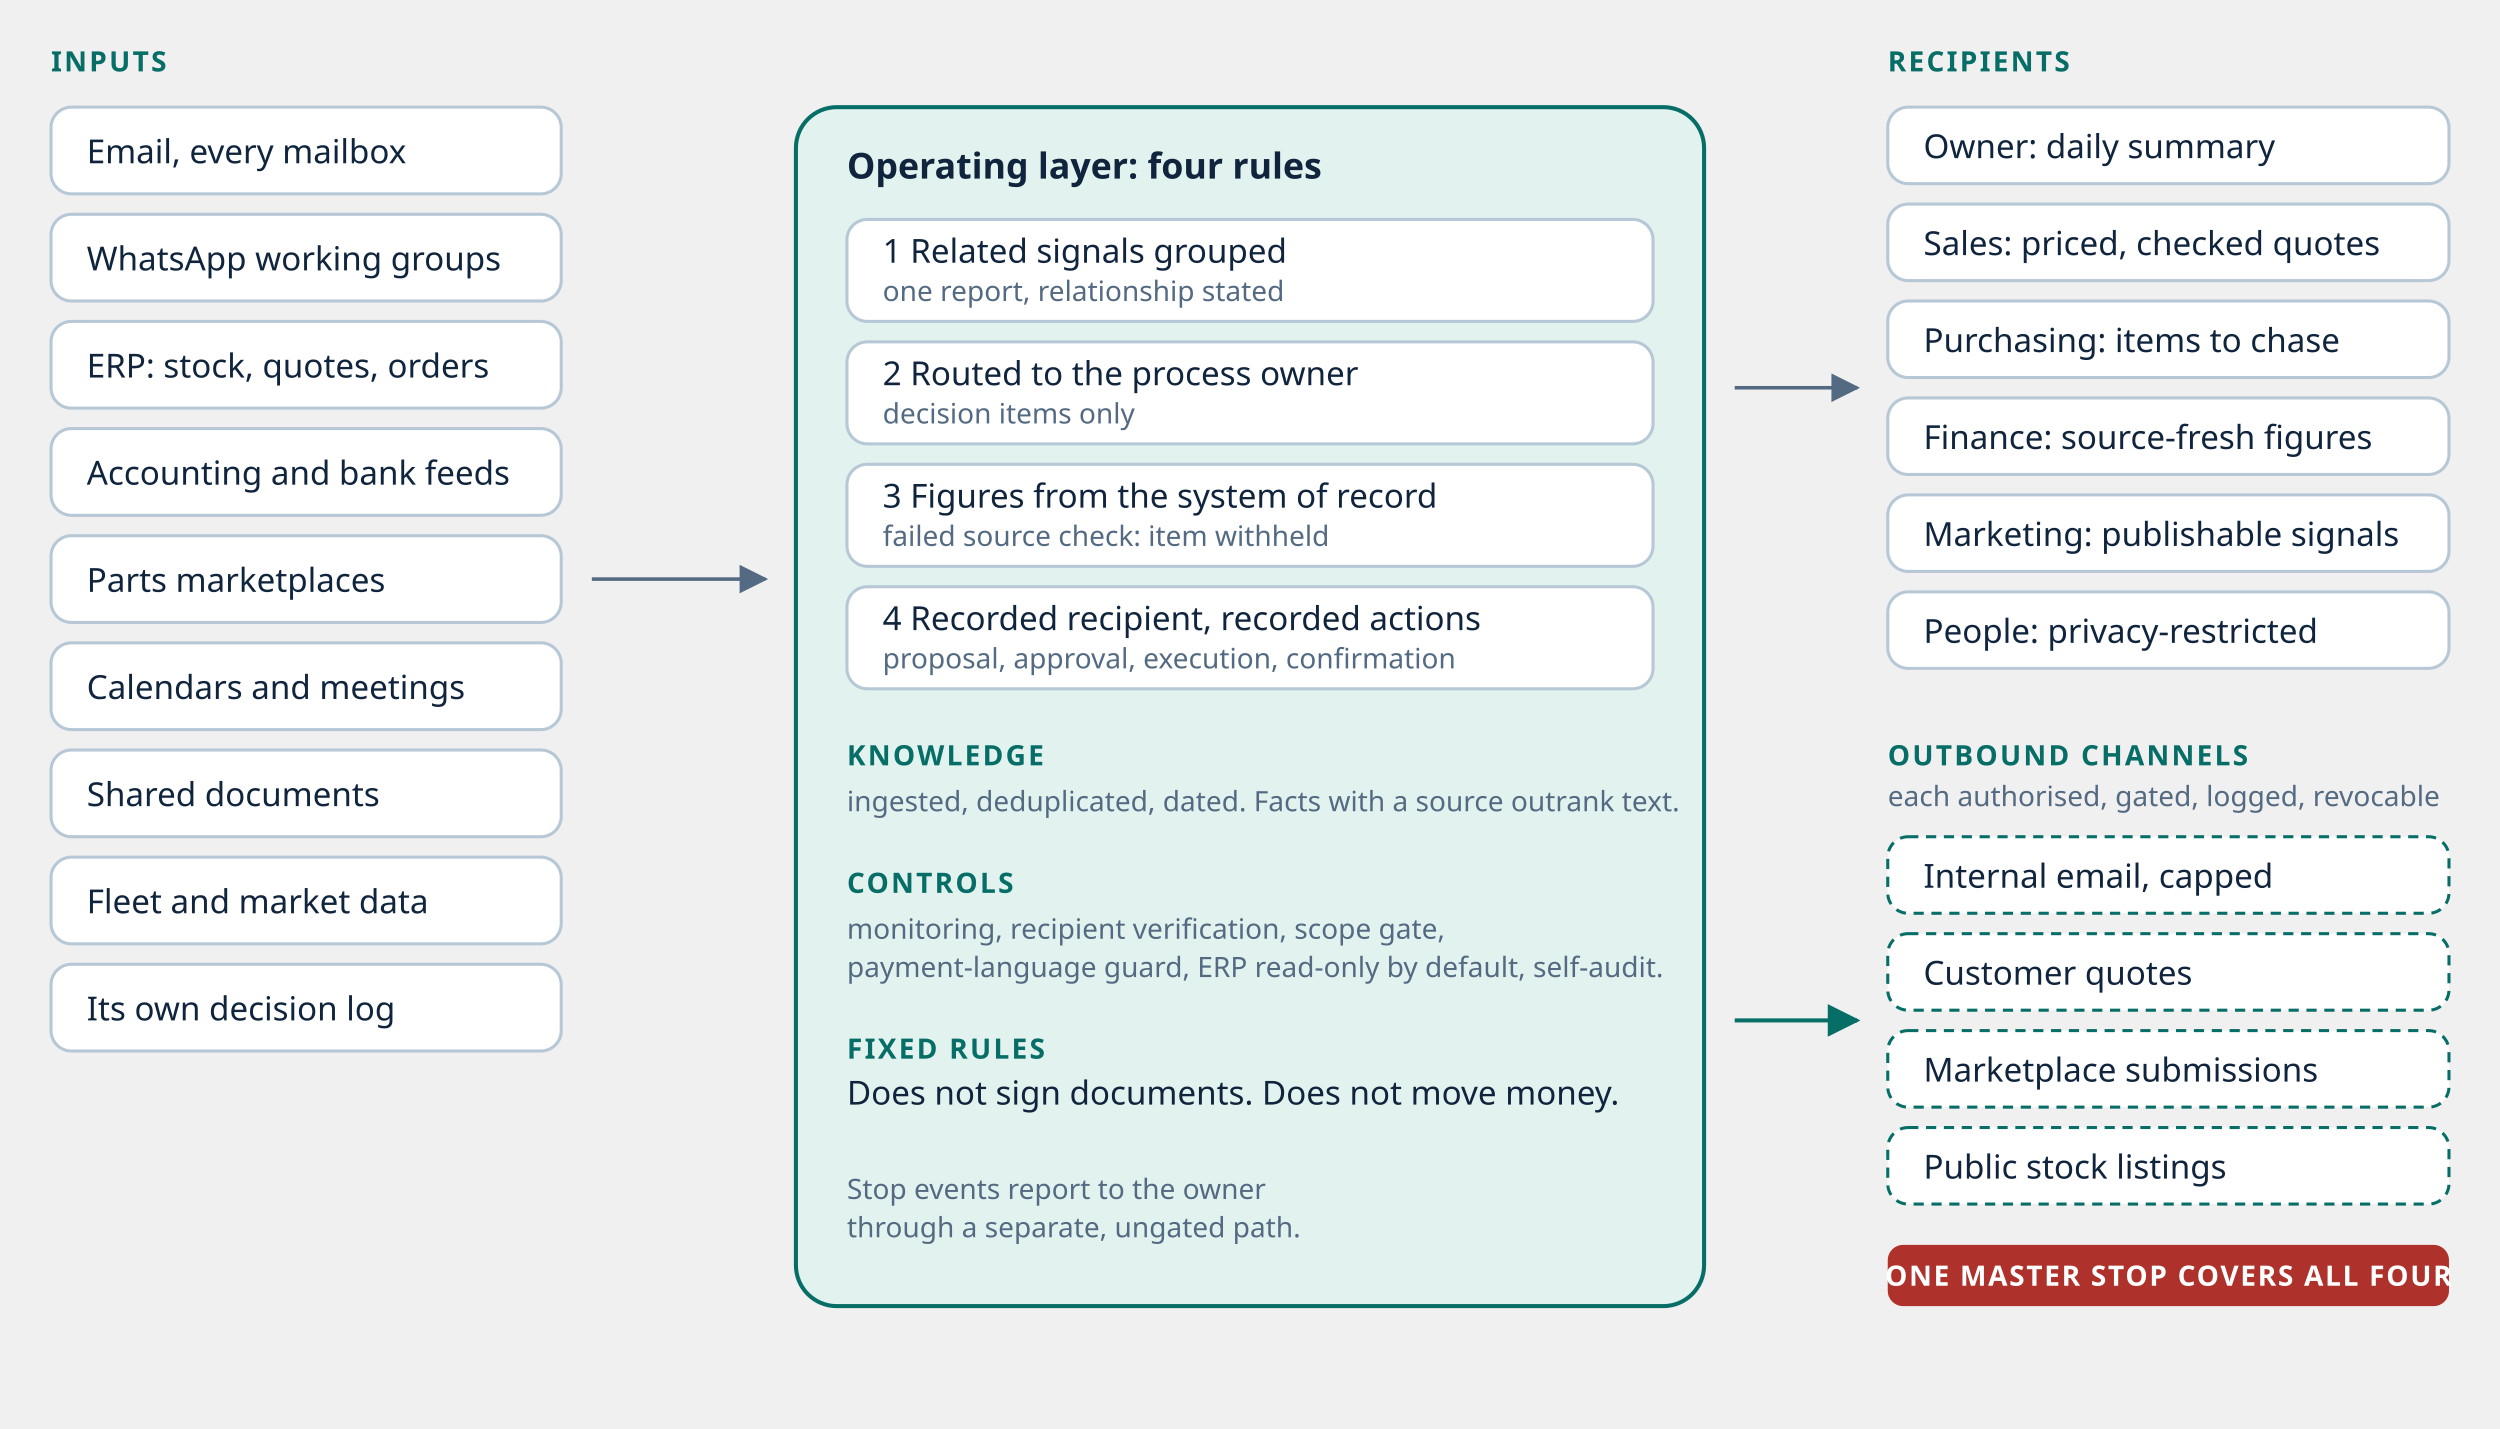
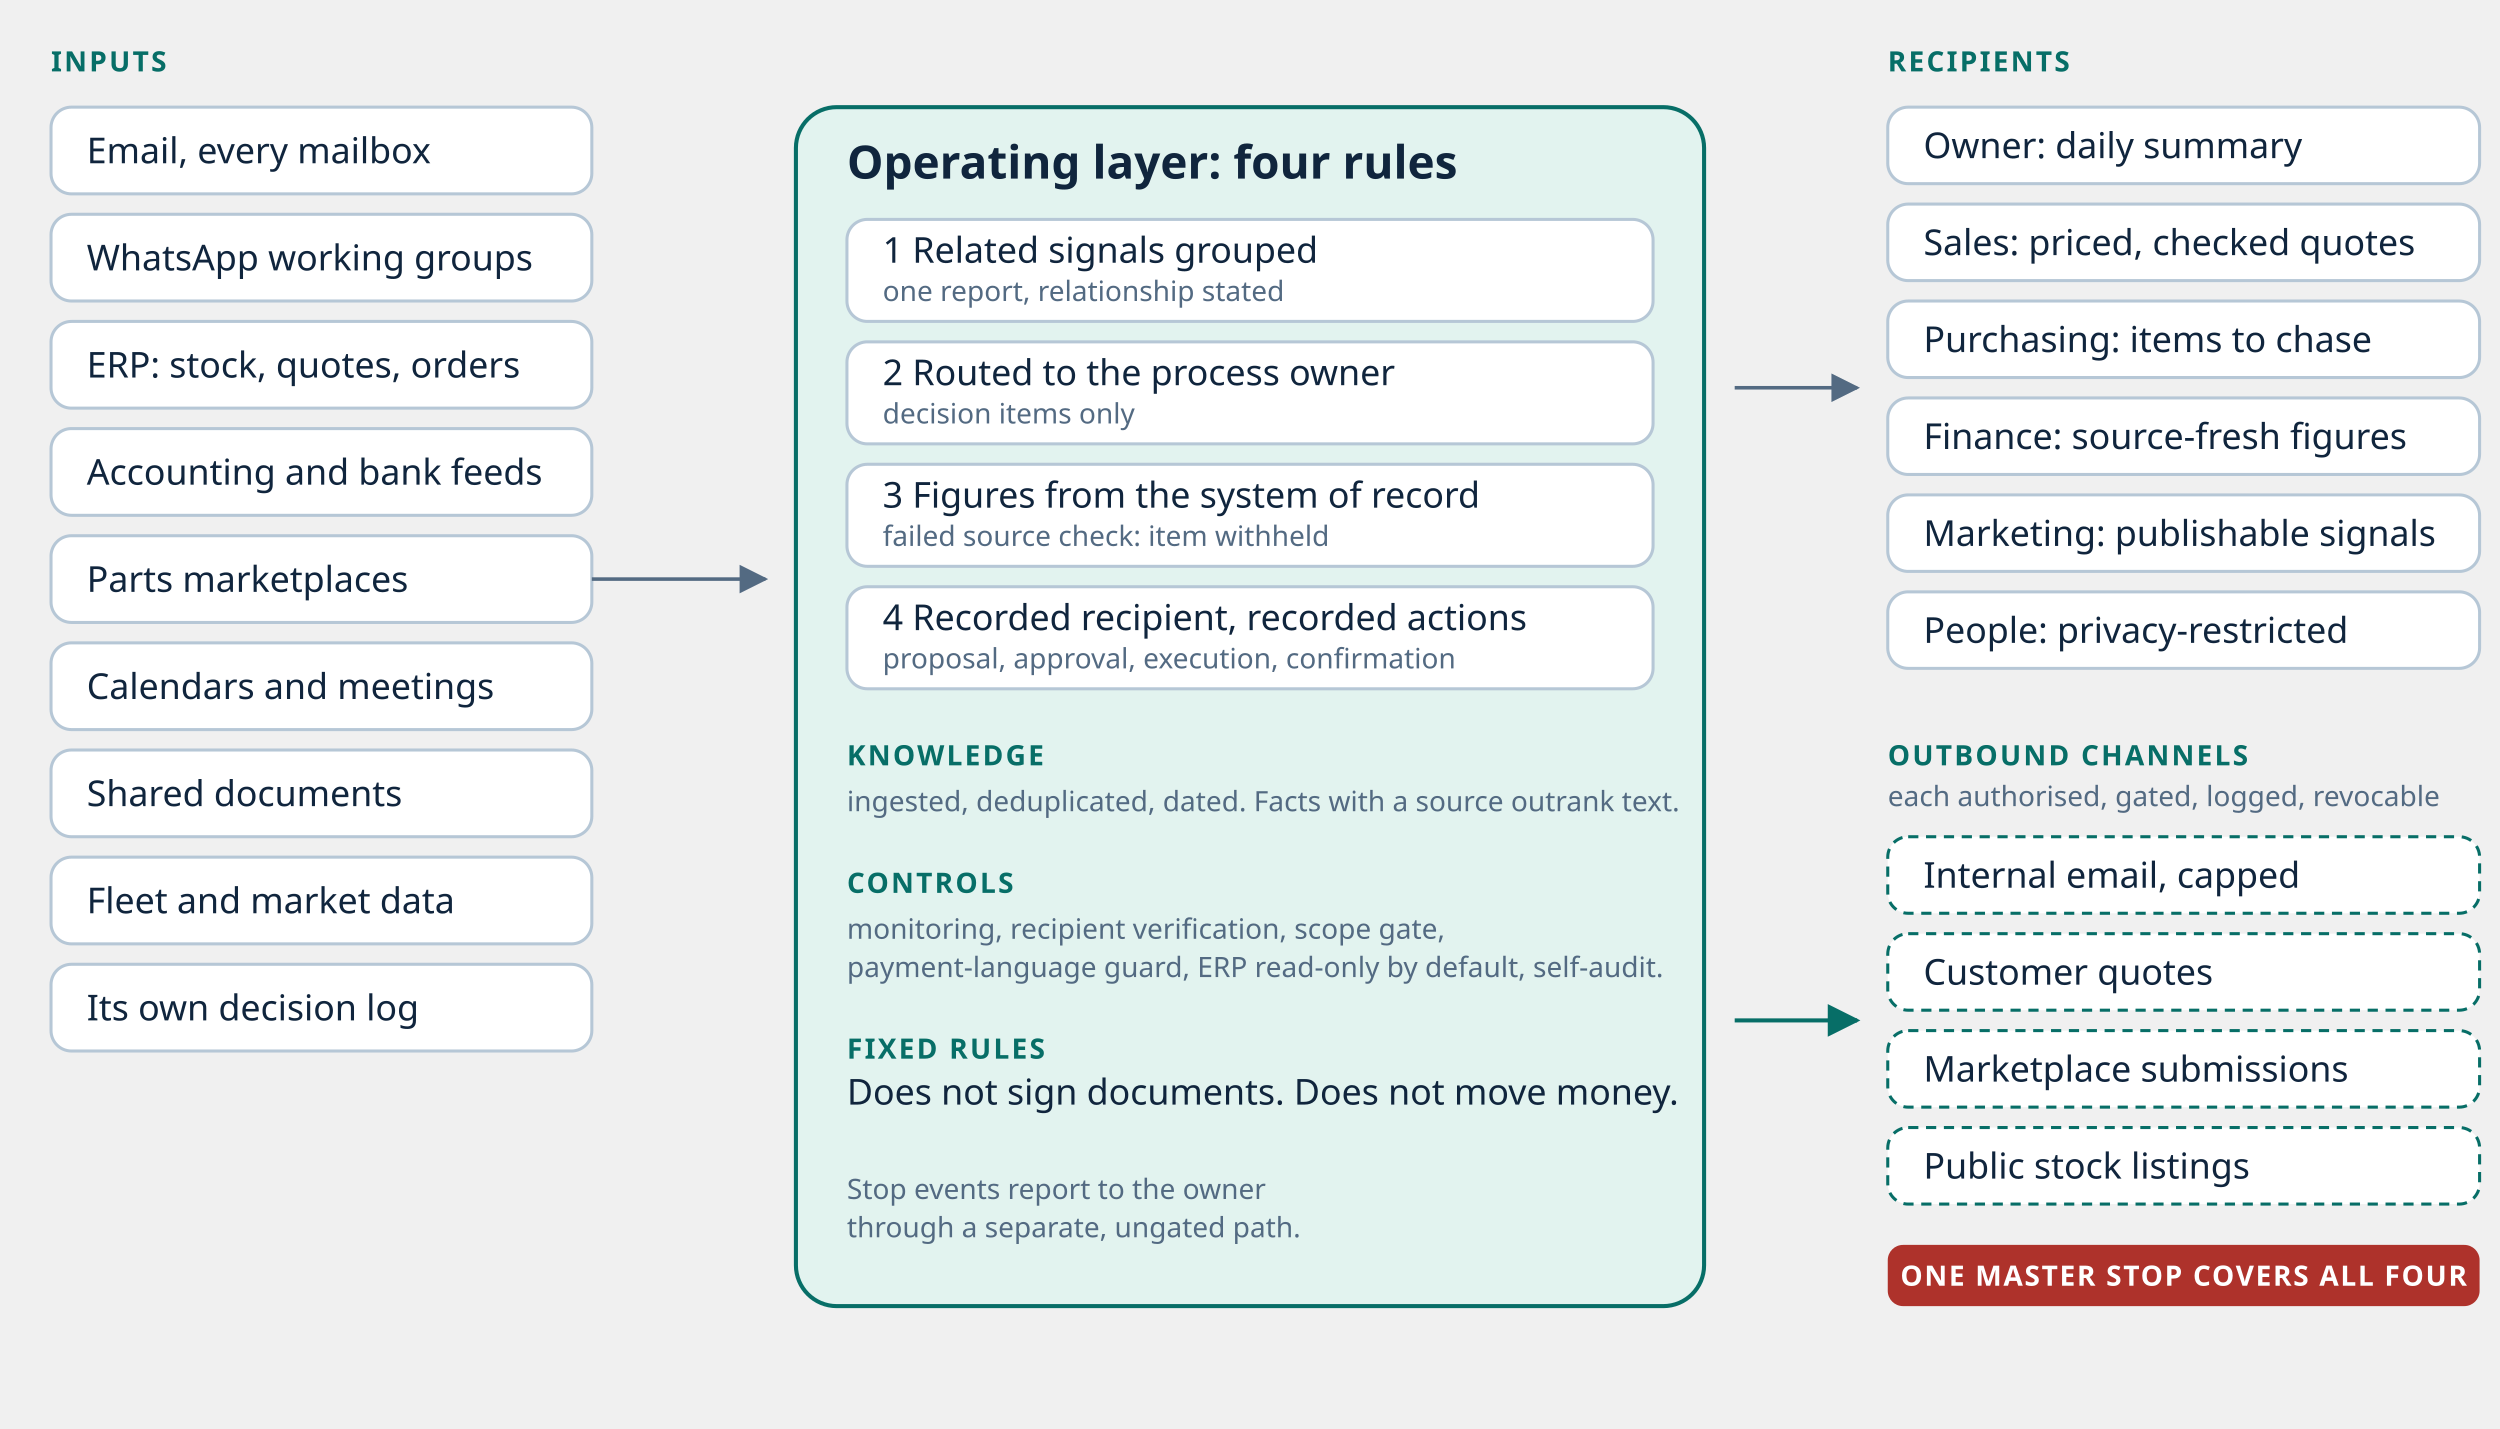
<svg xmlns="http://www.w3.org/2000/svg" viewBox="0 0 980 560" role="img" aria-labelledby="t d" font-family="Poppins, system-ui, sans-serif">
  <style>
    .box{fill:var(--surface,#fff);stroke:var(--line,#b6c7d6);stroke-width:1.2}
    .core{fill:var(--tint,#e2f3ef);stroke:var(--accent,#076e67);stroke-width:1.6}
    .lane{fill:var(--surface,#fff);stroke:var(--accent,#076e67);stroke-width:1.2;stroke-dasharray:4 3}
    .brake{fill:var(--red,#ae322b)}
-     .t{fill:var(--ink,#10253d);font-size:13px}
+     .t{fill:var(--ink,#10253d);font-size:14px}
    .s{fill:var(--muted,#536a82);font-size:11px}
-     .h{fill:var(--ink,#10253d);font-size:14px;font-weight:600}
+     .h{fill:var(--ink,#10253d);font-size:18px;font-weight:600}
    .k{fill:var(--accent,#076e67);font-size:11px;font-weight:600;letter-spacing:.08em}
    .w{fill:#fff;font-size:11px;font-weight:600;letter-spacing:.06em}
    .a{stroke:var(--muted,#536a82);stroke-width:1.4;fill:none}
    .ag{stroke:var(--accent,#076e67);stroke-width:1.6;fill:none}
  </style>
  <defs>
    <marker id="m" viewBox="0 0 10 10" refX="9" refY="5" markerWidth="8" markerHeight="8" orient="auto-start-reverse">
      <path d="M0 0L10 5L0 10z" fill="var(--muted,#536a82)" />
    </marker>
    <marker id="mg" viewBox="0 0 10 10" refX="9" refY="5" markerWidth="8" markerHeight="8" orient="auto-start-reverse">
      <path d="M0 0L10 5L0 10z" fill="var(--accent,#076e67)" />
    </marker>
  </defs>
  <text x="20" y="28" class="k">INPUTS</text>
  <g>
-     <rect x="20" y="42" width="200" height="34" rx="8" class="box" />
+     <rect x="20" y="42" width="212" height="34" rx="8" class="box" />
    <text x="34" y="64" class="t">Email, every mailbox</text>
-     <rect x="20" y="84" width="200" height="34" rx="8" class="box" />
+     <rect x="20" y="84" width="212" height="34" rx="8" class="box" />
    <text x="34" y="106" class="t">WhatsApp working groups</text>
-     <rect x="20" y="126" width="200" height="34" rx="8" class="box" />
+     <rect x="20" y="126" width="212" height="34" rx="8" class="box" />
    <text x="34" y="148" class="t">ERP: stock, quotes, orders</text>
-     <rect x="20" y="168" width="200" height="34" rx="8" class="box" />
+     <rect x="20" y="168" width="212" height="34" rx="8" class="box" />
    <text x="34" y="190" class="t">Accounting and bank feeds</text>
-     <rect x="20" y="210" width="200" height="34" rx="8" class="box" />
+     <rect x="20" y="210" width="212" height="34" rx="8" class="box" />
    <text x="34" y="232" class="t">Parts marketplaces</text>
-     <rect x="20" y="252" width="200" height="34" rx="8" class="box" />
+     <rect x="20" y="252" width="212" height="34" rx="8" class="box" />
    <text x="34" y="274" class="t">Calendars and meetings</text>
-     <rect x="20" y="294" width="200" height="34" rx="8" class="box" />
+     <rect x="20" y="294" width="212" height="34" rx="8" class="box" />
    <text x="34" y="316" class="t">Shared documents</text>
-     <rect x="20" y="336" width="200" height="34" rx="8" class="box" />
+     <rect x="20" y="336" width="212" height="34" rx="8" class="box" />
    <text x="34" y="358" class="t">Fleet and market data</text>
-     <rect x="20" y="378" width="200" height="34" rx="8" class="box" />
+     <rect x="20" y="378" width="212" height="34" rx="8" class="box" />
    <text x="34" y="400" class="t">Its own decision log</text>
  </g>
  <path d="M232 227 H300" class="a" marker-end="url(#m)" />
  <rect x="312" y="42" width="356" height="470" rx="16" class="core" />
  <text x="332" y="70" class="h">Operating layer: four rules</text>
  <g>
    <rect x="332" y="86" width="316" height="40" rx="8" class="box" />
    <text x="346" y="103" class="t">1  Related signals grouped</text>
    <text x="346" y="118" class="s">one report, relationship stated</text>
    <rect x="332" y="134" width="316" height="40" rx="8" class="box" />
    <text x="346" y="151" class="t">2  Routed to the process owner</text>
    <text x="346" y="166" class="s">decision items only</text>
    <rect x="332" y="182" width="316" height="40" rx="8" class="box" />
    <text x="346" y="199" class="t">3  Figures from the system of record</text>
    <text x="346" y="214" class="s">failed source check: item withheld</text>
    <rect x="332" y="230" width="316" height="40" rx="8" class="box" />
    <text x="346" y="247" class="t">4  Recorded recipient, recorded actions</text>
    <text x="346" y="262" class="s">proposal, approval, execution, confirmation</text>
  </g>
  <text x="332" y="300" class="k">KNOWLEDGE</text>
  <text x="332" y="318" class="s">ingested, deduplicated, dated. Facts with a source outrank text.</text>
  <text x="332" y="350" class="k">CONTROLS</text>
  <text x="332" y="368" class="s">monitoring, recipient verification, scope gate,</text>
  <text x="332" y="383" class="s">payment-language guard, ERP read-only by default, self-audit.</text>
  <text x="332" y="415" class="k">FIXED RULES</text>
  <text x="332" y="433" class="t">Does not sign documents. Does not move money.</text>
  <text x="332" y="470" class="s">Stop events report to the owner</text>
  <text x="332" y="485" class="s">through a separate, ungated path.</text>
  <text x="740" y="28" class="k">RECIPIENTS</text>
  <g>
-     <rect x="740" y="42" width="220" height="30" rx="8" class="box" />
+     <rect x="740" y="42" width="232" height="30" rx="8" class="box" />
    <text x="754" y="62" class="t">Owner: daily summary</text>
-     <rect x="740" y="80" width="220" height="30" rx="8" class="box" />
+     <rect x="740" y="80" width="232" height="30" rx="8" class="box" />
    <text x="754" y="100" class="t">Sales: priced, checked quotes</text>
-     <rect x="740" y="118" width="220" height="30" rx="8" class="box" />
+     <rect x="740" y="118" width="232" height="30" rx="8" class="box" />
    <text x="754" y="138" class="t">Purchasing: items to chase</text>
-     <rect x="740" y="156" width="220" height="30" rx="8" class="box" />
+     <rect x="740" y="156" width="232" height="30" rx="8" class="box" />
    <text x="754" y="176" class="t">Finance: source-fresh figures</text>
-     <rect x="740" y="194" width="220" height="30" rx="8" class="box" />
+     <rect x="740" y="194" width="232" height="30" rx="8" class="box" />
    <text x="754" y="214" class="t">Marketing: publishable signals</text>
-     <rect x="740" y="232" width="220" height="30" rx="8" class="box" />
+     <rect x="740" y="232" width="232" height="30" rx="8" class="box" />
    <text x="754" y="252" class="t">People: privacy-restricted</text>
  </g>
  <path d="M680 152 H728" class="a" marker-end="url(#m)" />
  <text x="740" y="300" class="k">OUTBOUND CHANNELS</text>
  <text x="740" y="316" class="s">each authorised, gated, logged, revocable</text>
  <g>
-     <rect x="740" y="328" width="220" height="30" rx="8" class="lane" />
+     <rect x="740" y="328" width="232" height="30" rx="8" class="lane" />
    <text x="754" y="348" class="t">Internal email, capped</text>
-     <rect x="740" y="366" width="220" height="30" rx="8" class="lane" />
+     <rect x="740" y="366" width="232" height="30" rx="8" class="lane" />
    <text x="754" y="386" class="t">Customer quotes</text>
-     <rect x="740" y="404" width="220" height="30" rx="8" class="lane" />
+     <rect x="740" y="404" width="232" height="30" rx="8" class="lane" />
    <text x="754" y="424" class="t">Marketplace submissions</text>
-     <rect x="740" y="442" width="220" height="30" rx="8" class="lane" />
+     <rect x="740" y="442" width="232" height="30" rx="8" class="lane" />
    <text x="754" y="462" class="t">Public stock listings</text>
  </g>
  <path d="M680 400 H728" class="ag" marker-end="url(#mg)" />
-   <rect x="740" y="488" width="220" height="24" rx="6" class="brake" />
-   <text x="850" y="504" class="w" text-anchor="middle">ONE MASTER STOP COVERS ALL FOUR</text>
+   <rect x="740" y="488" width="232" height="24" rx="6" class="brake" />
+   <text x="856" y="504" class="w" text-anchor="middle">ONE MASTER STOP COVERS ALL FOUR</text>
</svg>
